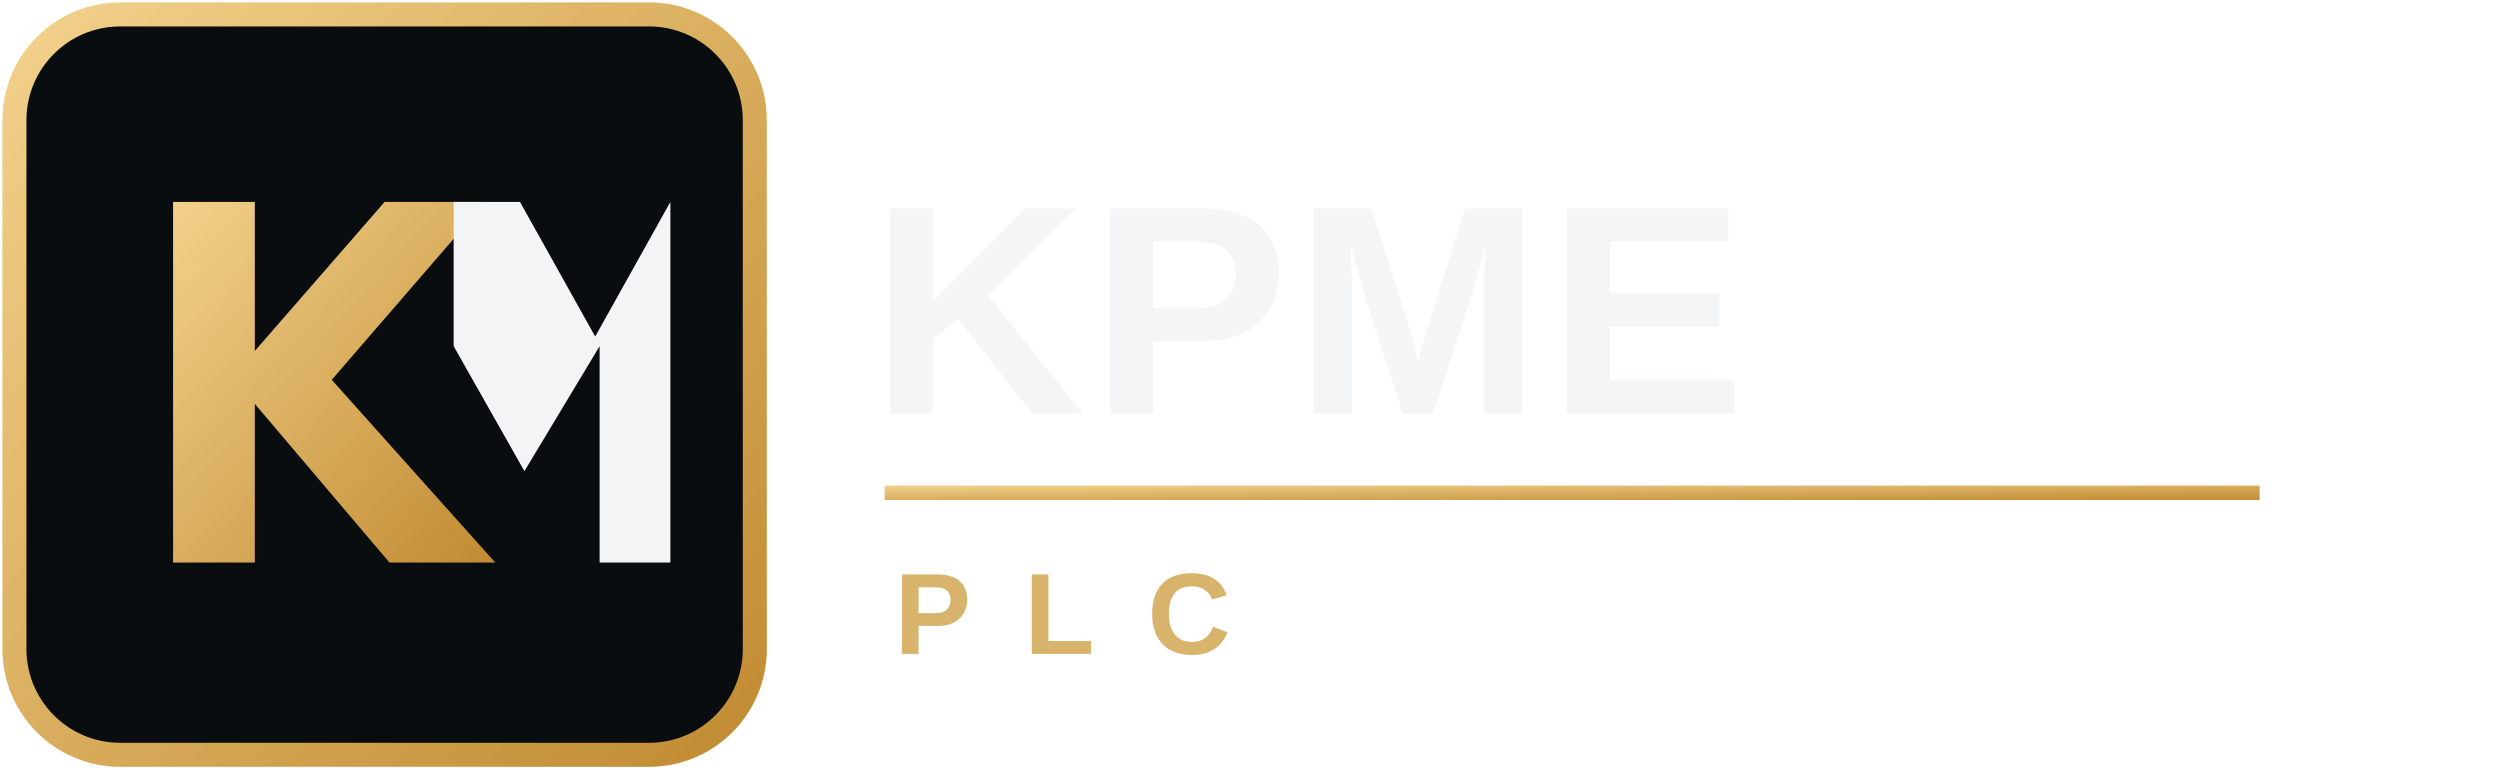
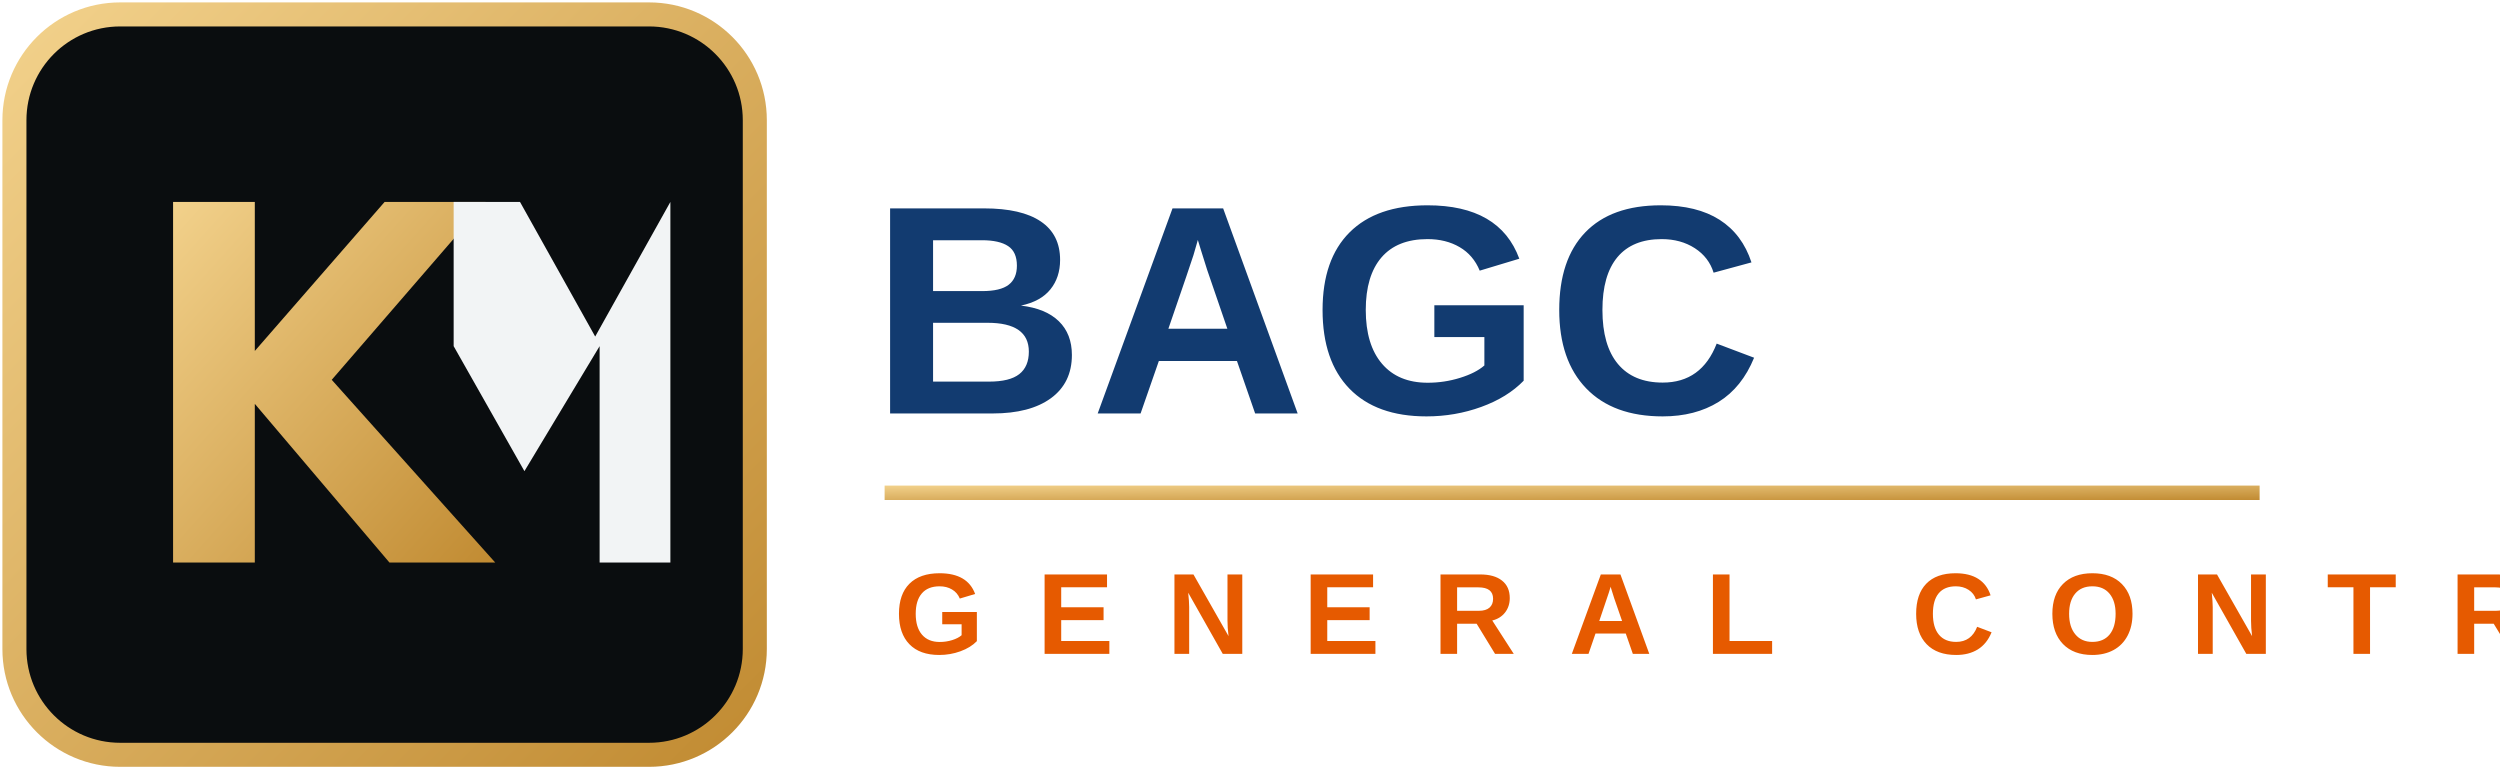
<svg xmlns="http://www.w3.org/2000/svg" viewBox="0 0 520 160" role="img" aria-labelledby="title desc">
  <defs>
    <linearGradient id="gold" x1="0" y1="0" x2="1" y2="1">
      <stop offset="0" stop-color="#f2d18b" />
      <stop offset="1" stop-color="#c18b32" />
    </linearGradient>
  </defs>
  <rect x="3" y="3" width="154" height="154" rx="22" fill="#0a0d0f" stroke="url(#gold)" stroke-width="5" />
  <path d="M36 117V42h17v31l27-31h21L69 79l34 38H81L53 84v33z" fill="url(#gold)" />
  <path d="M108 117V42h15l17 28 17-28h0v75h-16V72l-17 26-16-26v45z" fill="#f2f4f5" transform="translate(-5 0) scale(.92 1)" />
-   <text x="181" y="86" fill="#f4f5f6" font-family="Montserrat, Arial, sans-serif" font-size="62" font-weight="800" letter-spacing="1">KPME</text>
+   <text x="181" y="86" fill="#123b70" font-family="Montserrat, Arial, sans-serif" font-size="62" font-weight="800" letter-spacing="1">BAGC</text>
  <rect x="184" y="101" width="286" height="3" fill="url(#gold)" />
-   <text x="186" y="136" fill="#d7b36b" font-family="Montserrat, Arial, sans-serif" font-size="24" font-weight="700" letter-spacing="11">PLC</text>
+   <text x="186" y="136" fill="#e65a00" font-family="Montserrat, Arial, sans-serif" font-size="24" font-weight="700" letter-spacing="11">GENERAL CONTRACTOR</text>
</svg>
